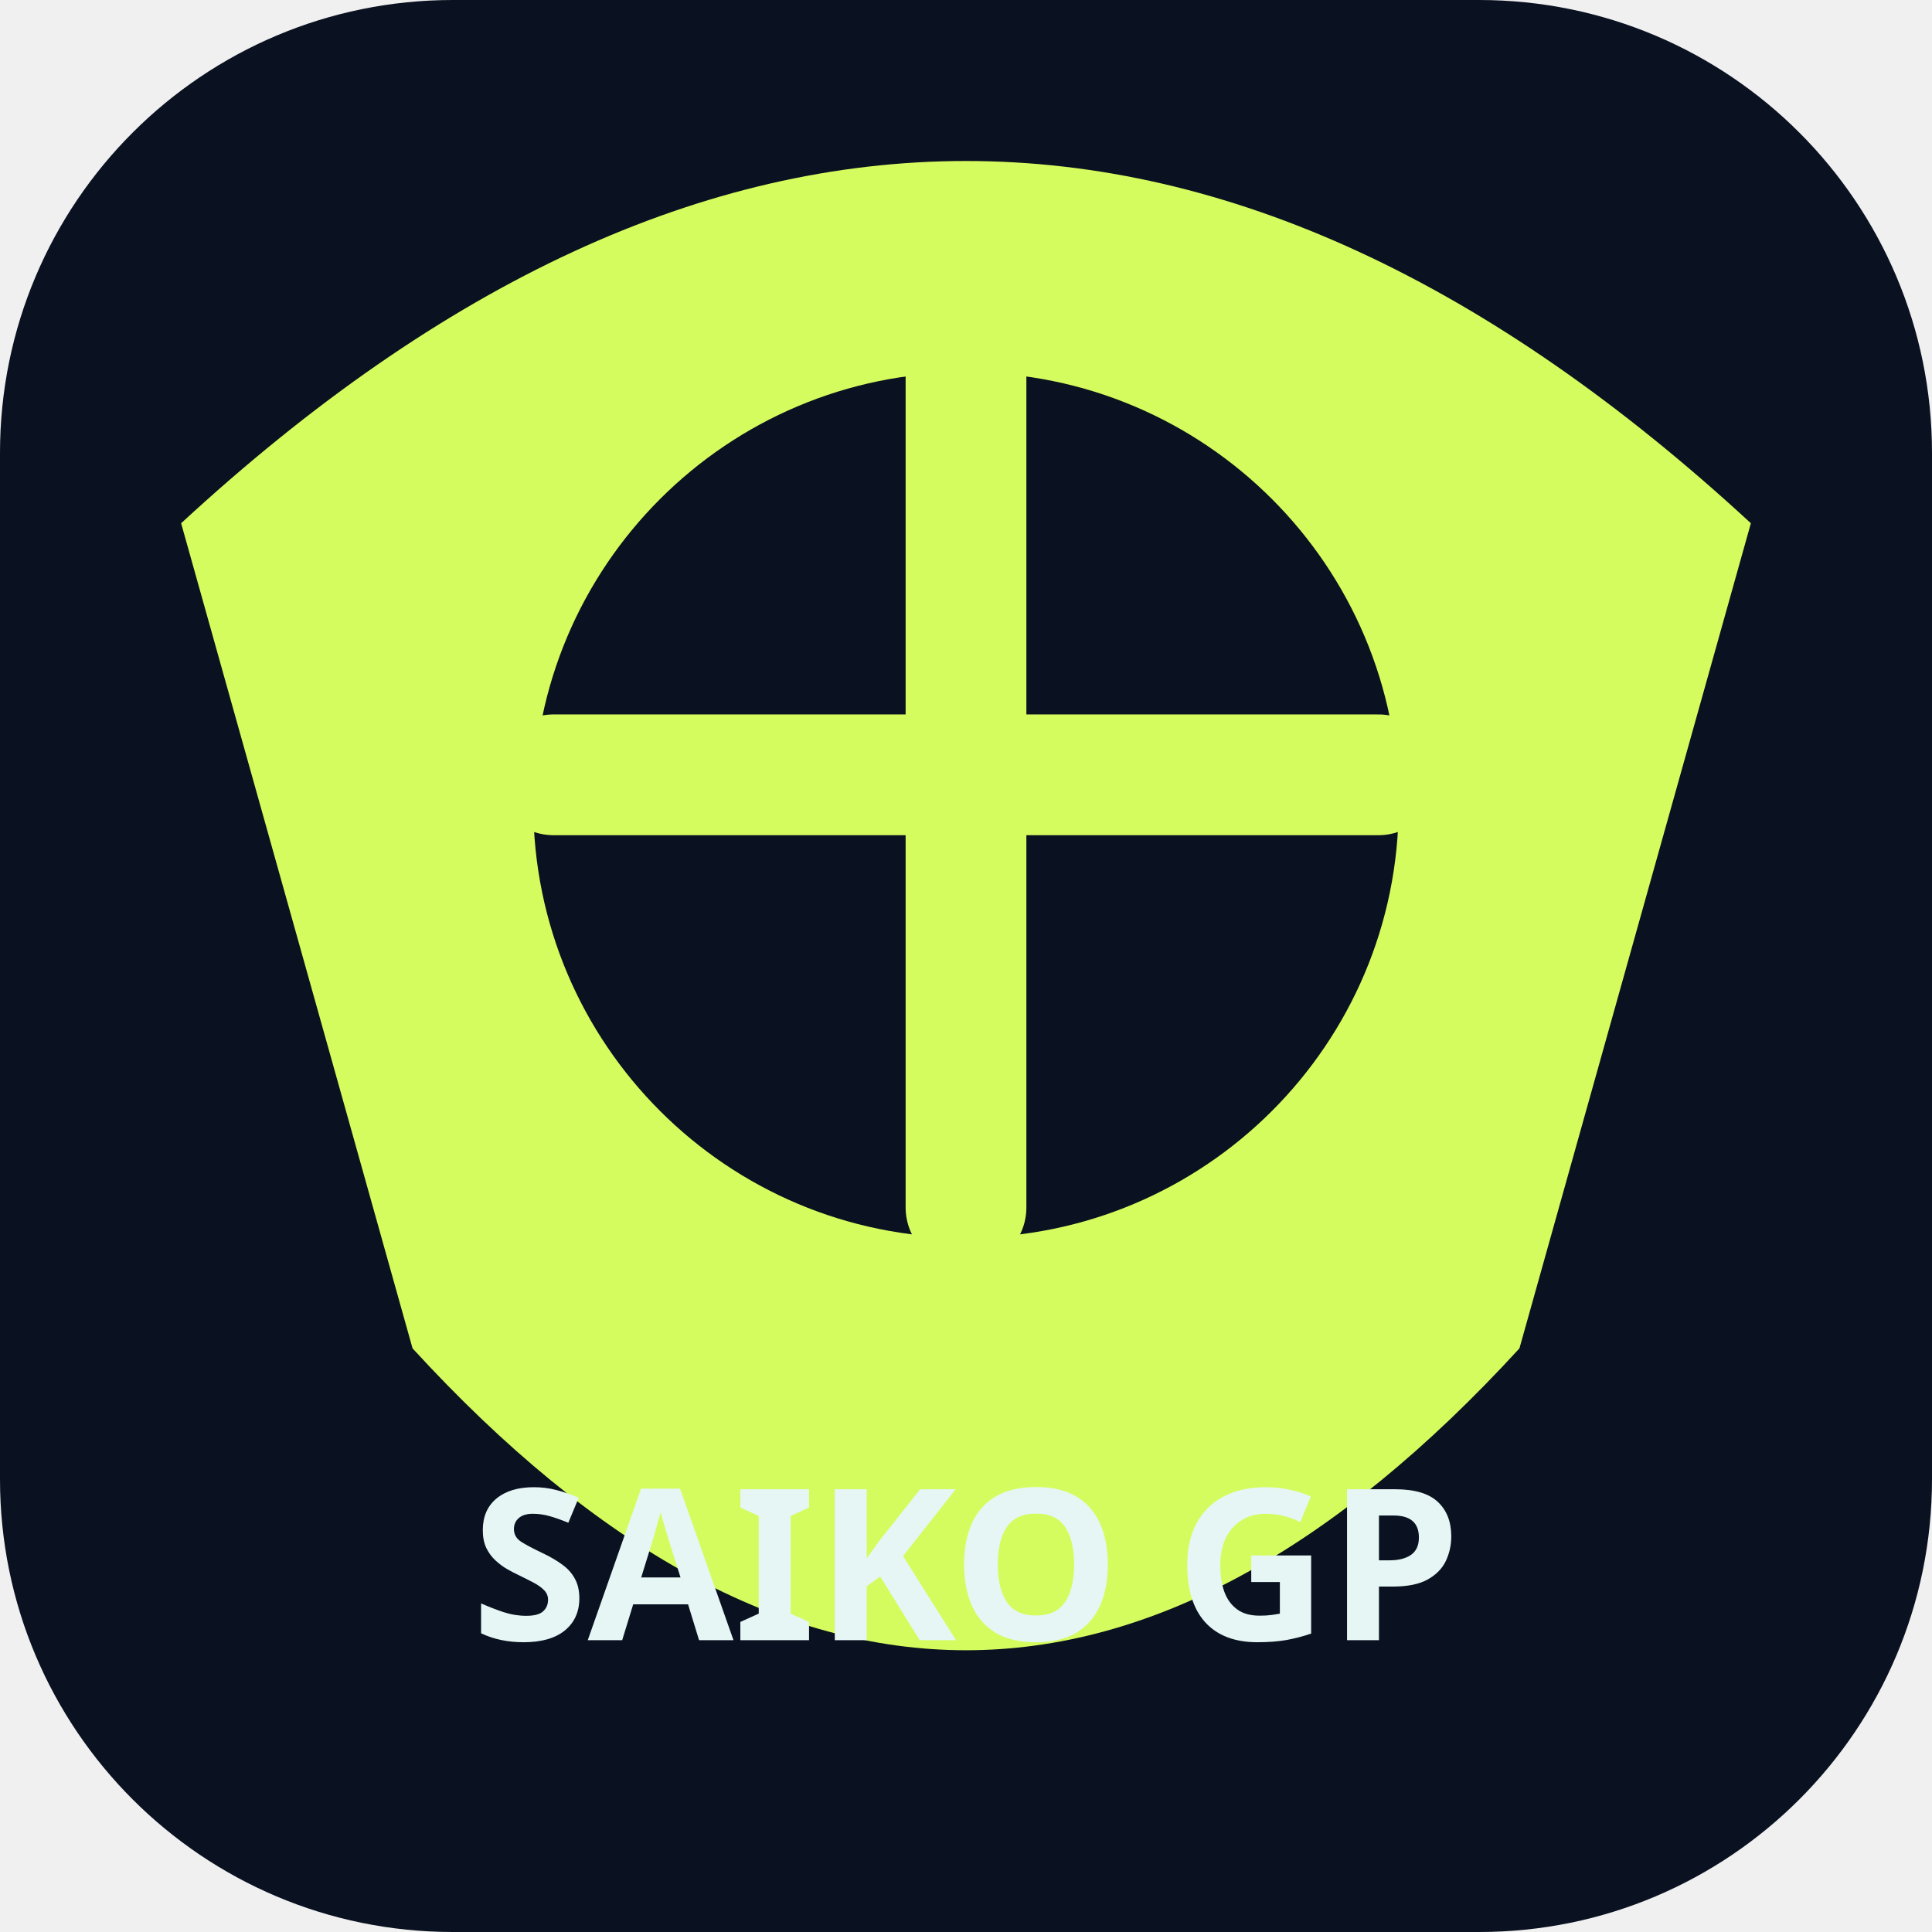
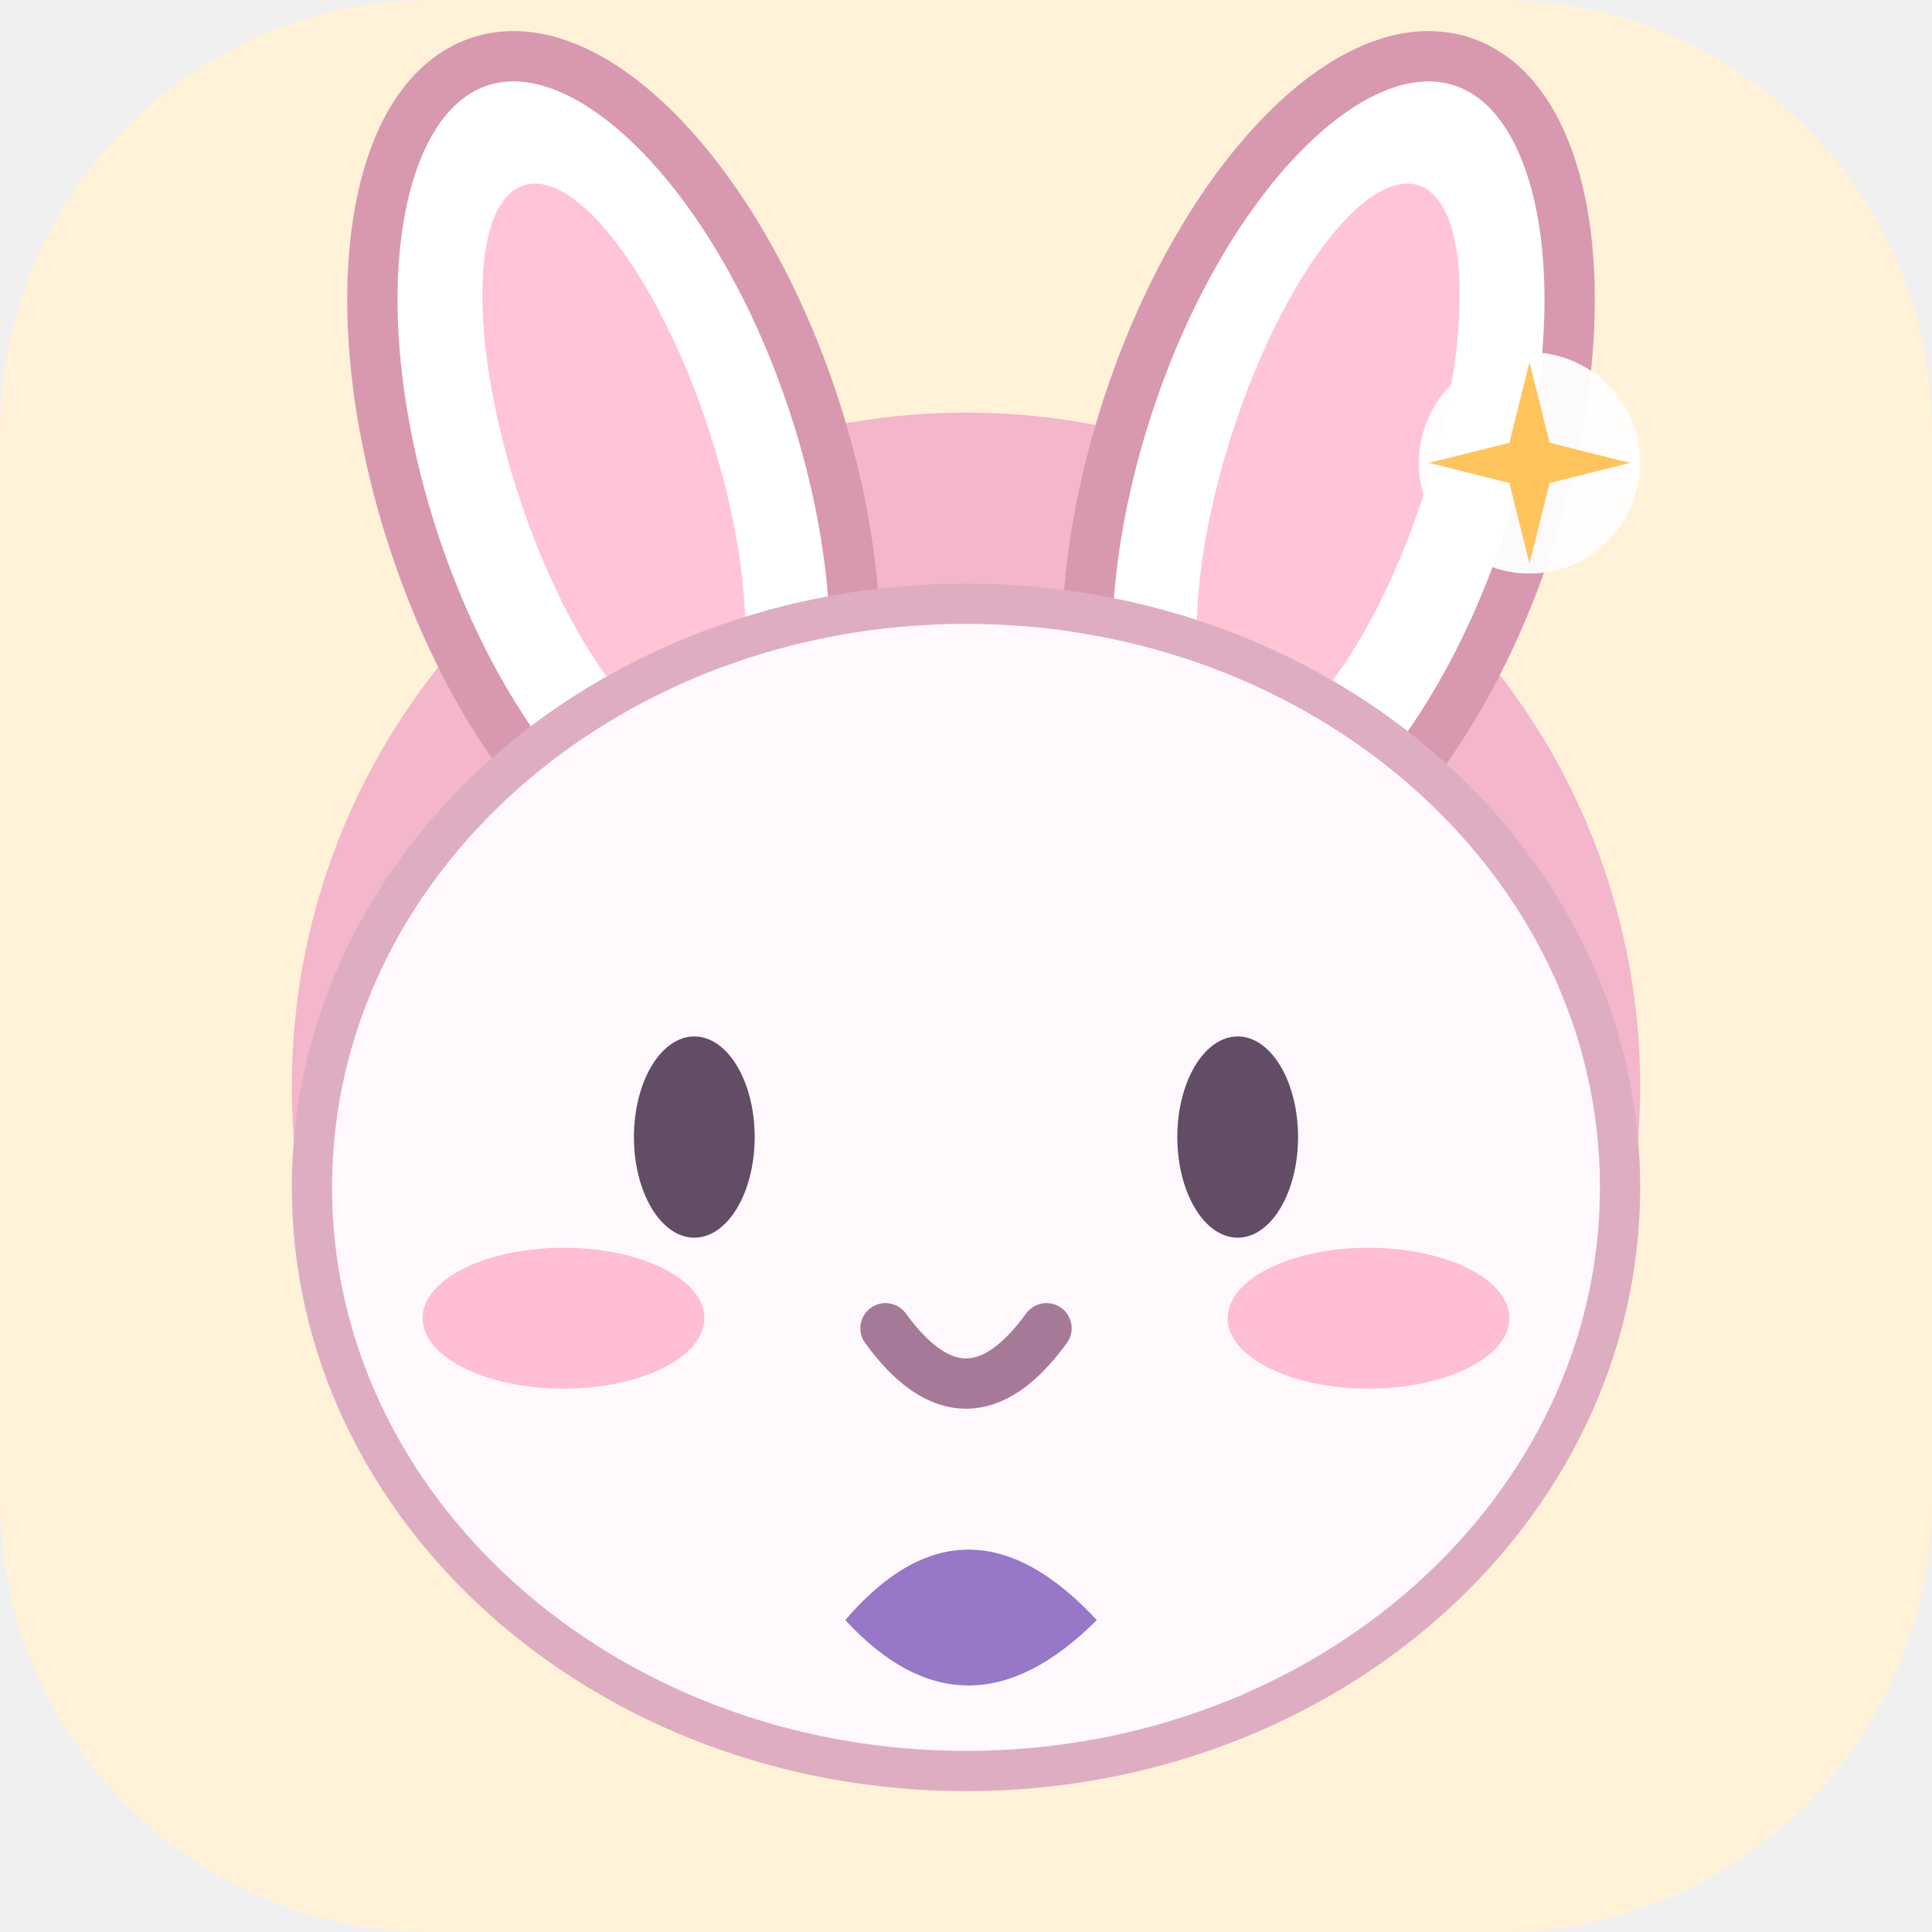
<svg xmlns="http://www.w3.org/2000/svg" viewBox="0 0 192 192">
-   <rect width="192" height="192" rx="45" fill="#0a1120" />
-   <path d="M18 52Q96 -20 174 52L151 134Q96 194 41 134Z" fill="#d5fc5e" />
-   <circle cx="96" cy="80" r="43" fill="#0a1120" />
-   <path d="M55 77H137M96 36V120" stroke="#d5fc5e" stroke-width="12" stroke-linecap="round" />
-   <text x="96" y="163" text-anchor="middle" fill="#e5f6f5" font-size="21" font-weight="900" font-family="sans-serif">SAIKO GP</text>
+   <rect width="192" height="192" rx="43" fill="#fff2d8" />
+   <circle cx="96" cy="108" r="67" fill="#f4b6cb" />
+   <ellipse cx="61" cy="47" rx="21" ry="43" fill="#fff" stroke="#d898b0" stroke-width="5" transform="rotate(-18 61 47)" />
+   <ellipse cx="132" cy="47" rx="21" ry="43" fill="#fff" stroke="#d898b0" stroke-width="5" transform="rotate(18 132 47)" />
+   <ellipse cx="61" cy="46" rx="10" ry="29" fill="#ffc5d7" transform="rotate(-18 61 46)" />
+   <ellipse cx="132" cy="46" rx="10" ry="29" fill="#ffc5d7" transform="rotate(18 132 46)" />
+   <ellipse cx="96" cy="118" rx="65" ry="58" fill="#fff9fe" stroke="#dfadc1" stroke-width="4" />
+   <ellipse cx="69" cy="113" rx="6" ry="10" fill="#624c66" />
+   <ellipse cx="123" cy="113" rx="6" ry="10" fill="#624c66" />
+   <ellipse cx="56" cy="131" rx="14" ry="7" fill="#ffbed2" />
+   <ellipse cx="136" cy="131" rx="14" ry="7" fill="#ffbed2" />
+   <path d="M88 132 Q96 143 104 132" stroke="#a77998" stroke-width="5" fill="none" stroke-linecap="round" />
+   <path d="M84 161 Q96 147 109 161 Q96 174 84 161" fill="#9777c8" />
+   <circle cx="152" cy="46" r="11" fill="#fff" opacity=".95" />
+   <path d="m152 36 2 8 8 2-8 2-2 8-2-8-8-2 8-2z" fill="#ffc45e" />
</svg>
